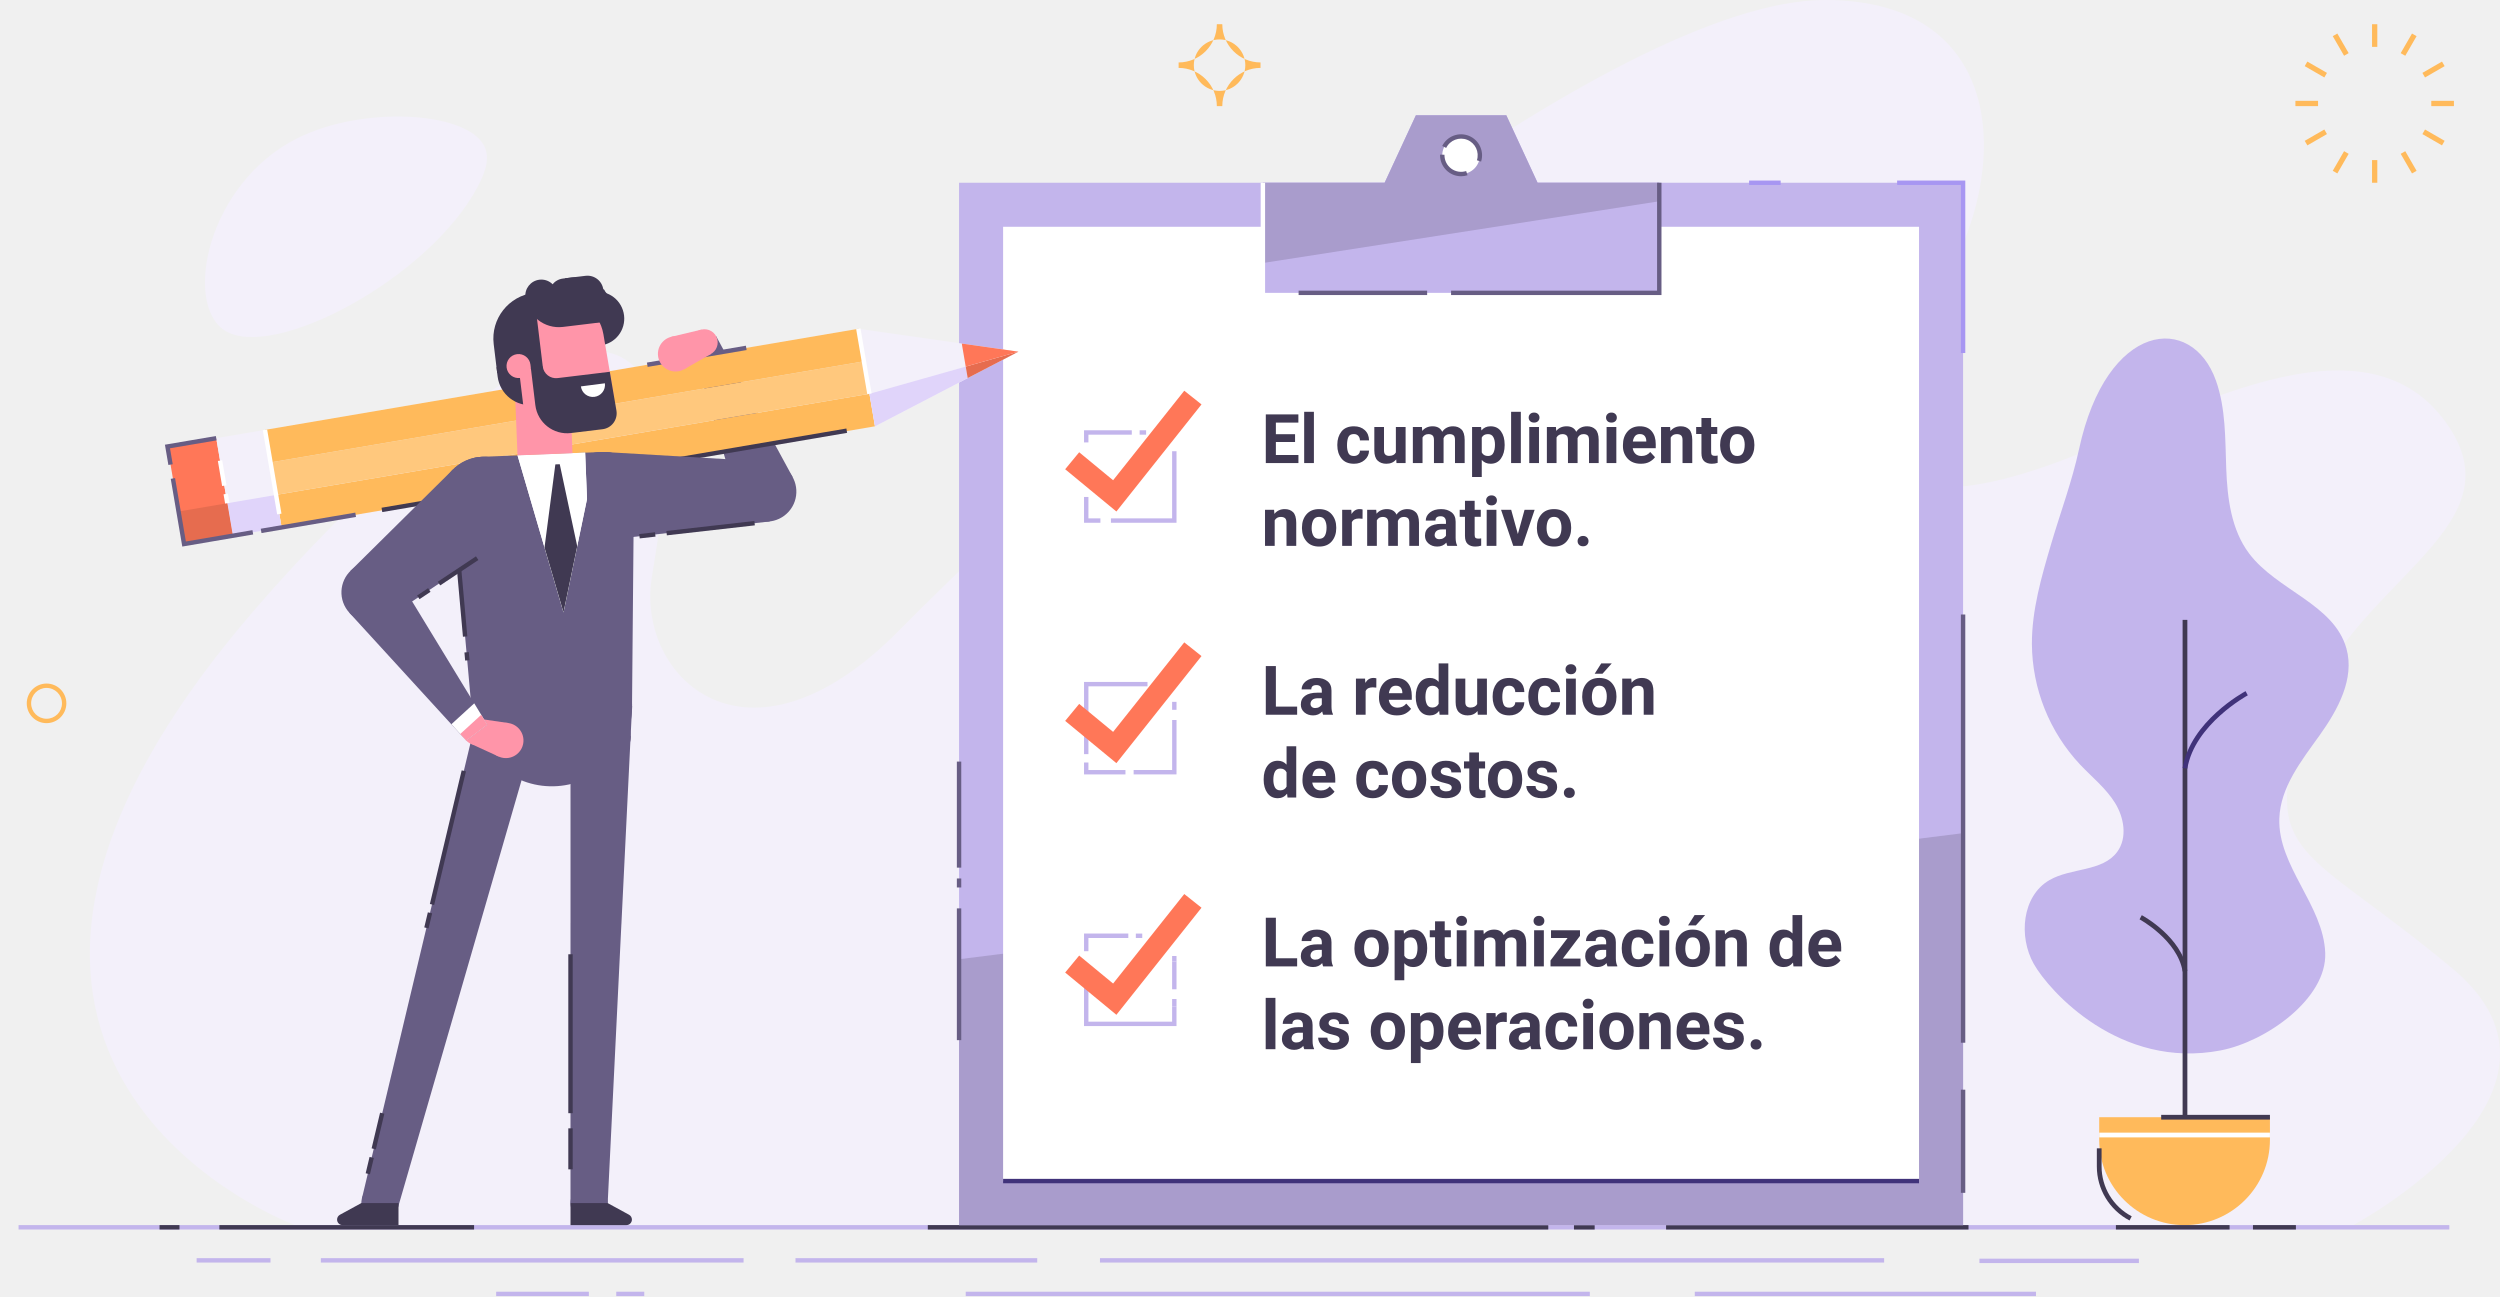
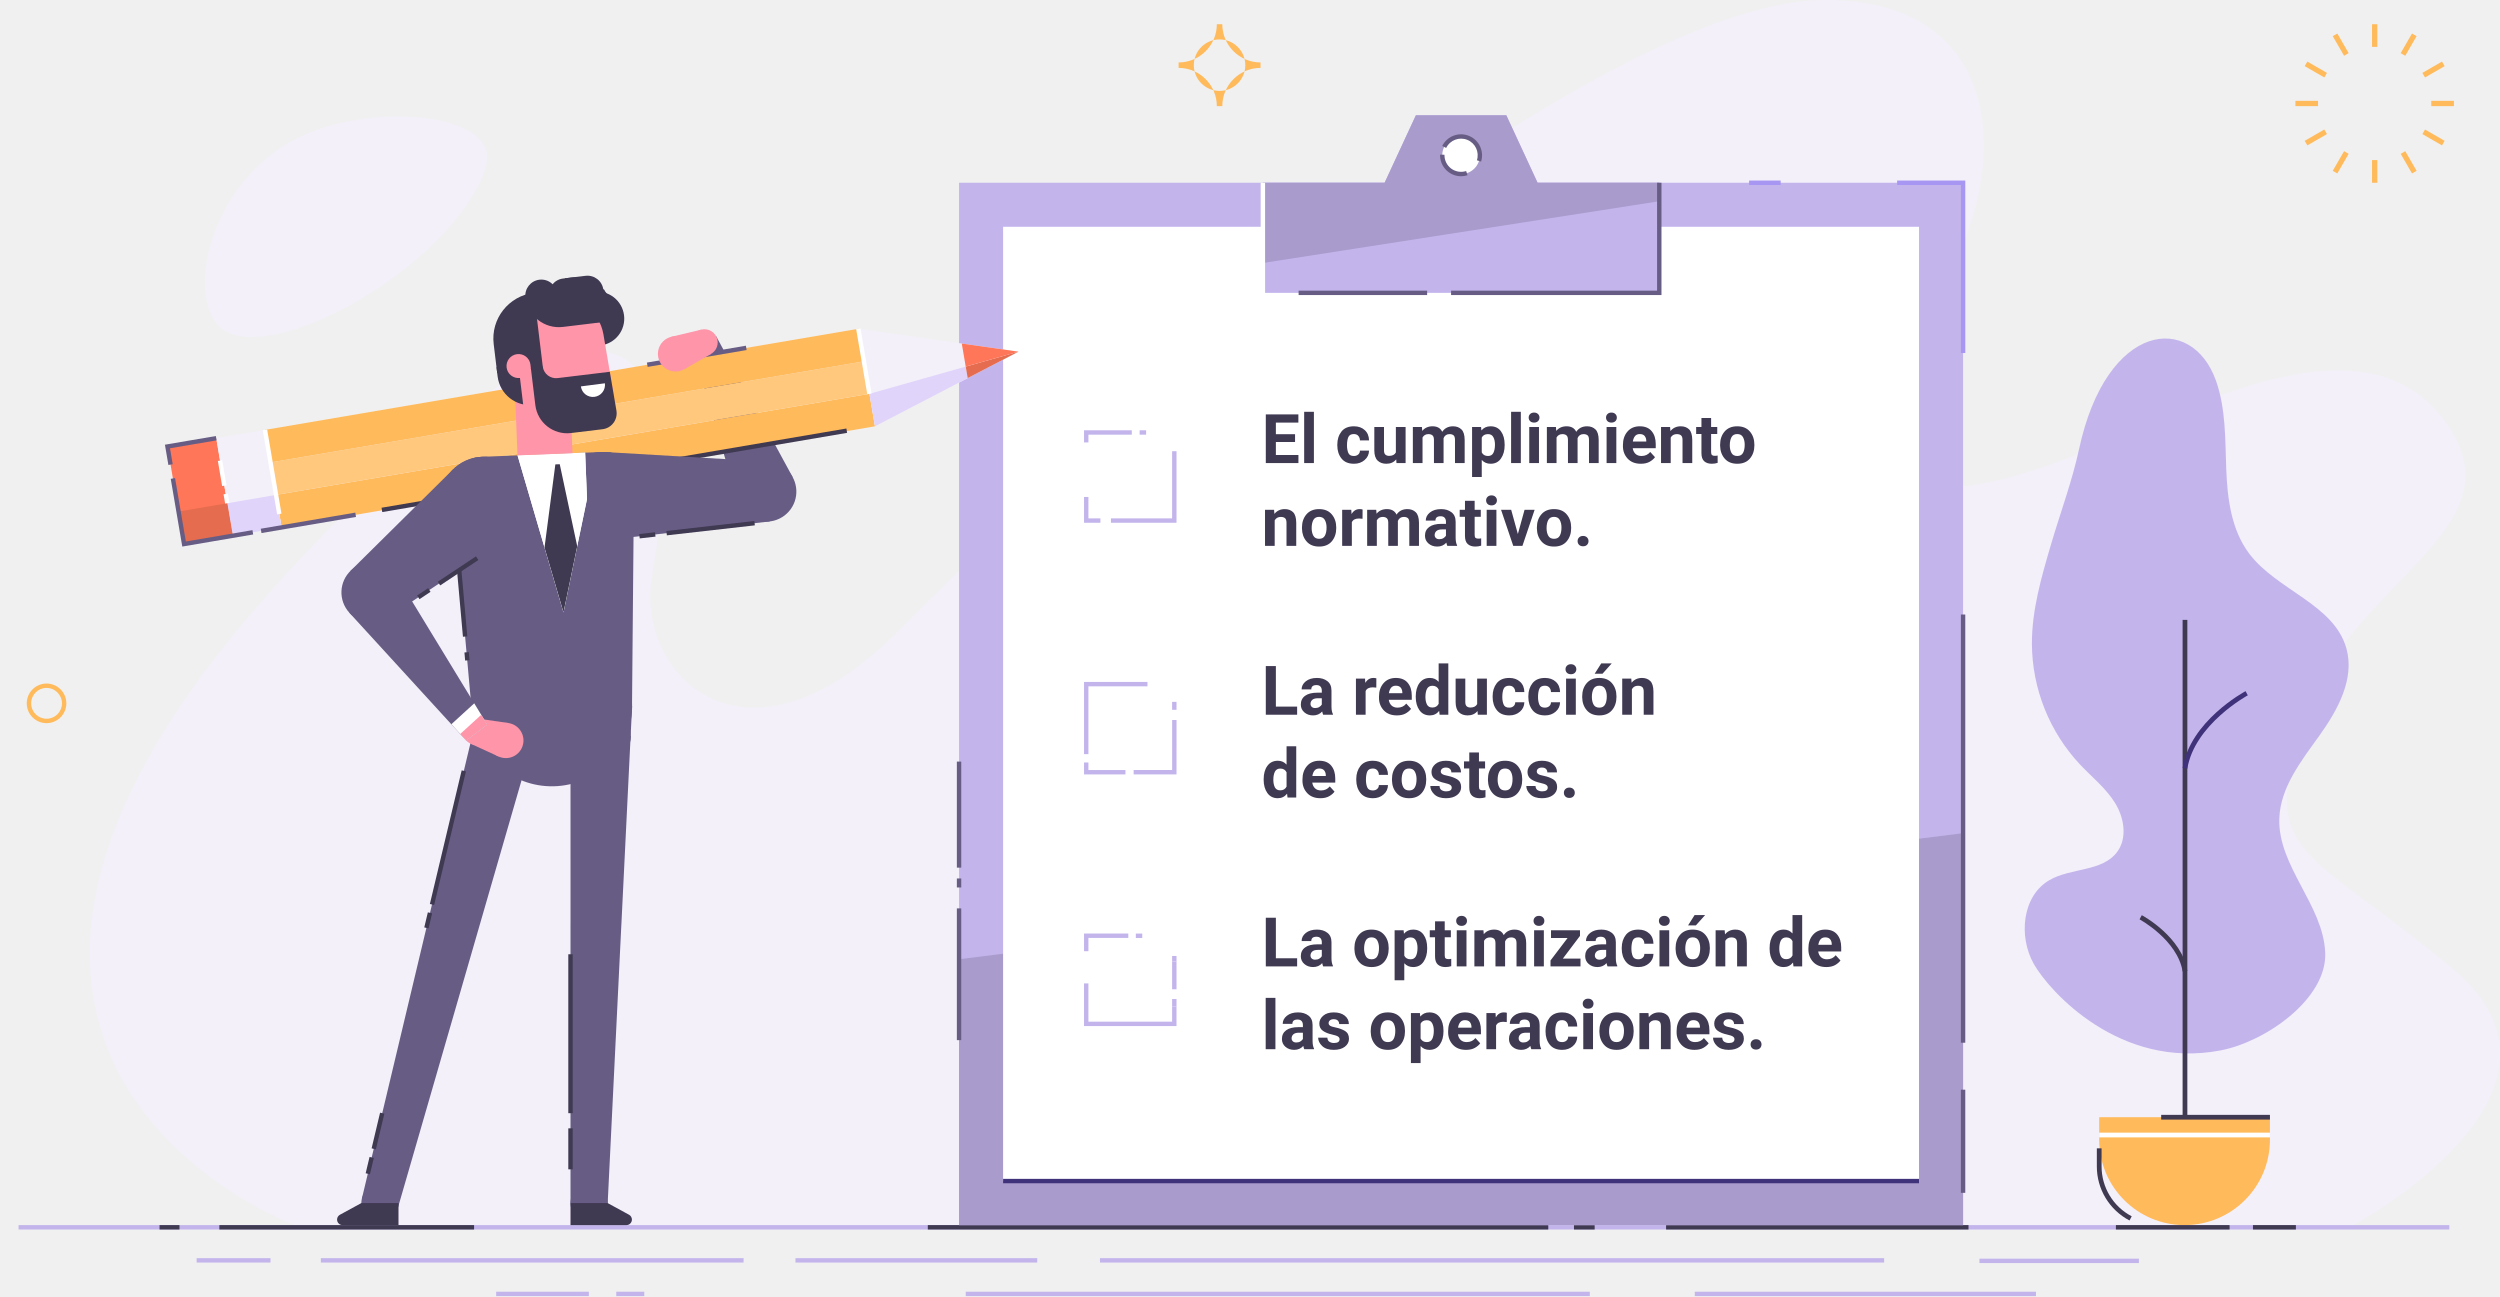
- <svg xmlns="http://www.w3.org/2000/svg" width="694.382" height="360" viewBox="0 0 694.382 360">
+ <svg xmlns="http://www.w3.org/2000/svg" width="694.383" height="360.001" viewBox="0 0 694.383 360.001">
  <g id="t3-i3" transform="translate(-5794.749 -529.345)">
    <rect id="Rectángulo_6989" data-name="Rectángulo 6989" width="694.382" height="360" transform="translate(5794.749 529.345)" fill="none" />
    <g id="Group_90648" data-name="Group 90648" transform="translate(5799.904 529.345)">
      <path id="Path_134638" data-name="Path 134638" d="M6469.58,869.624s68.846-36.806,27.6-71.228-53.583-30.159-41.709-68.525,59.963-52.639,40.842-81.754c-22.952-34.947-75.275-3.066-107.8,9.172-60.464,22.751-60.1-11.259-36.881-43.077s24.888-84.867-28.739-84.867c-58.327,0-186.511,103.505-257.129,175.04C6023.5,747.2,5992.7,717.407,5996.98,689.9c2.721-17.482,8.379-45.739-4.864-58.741C5969.128,608.593,5901.6,679.3,5877.76,709.5c-93.313,118.227,20.115,160.119,20.115,160.119Z" transform="translate(-5821.12 -529.345)" fill="#f3f0fa" />
      <path id="Path_134639" data-name="Path 134639" d="M5975.783,608.773c2.618-4.926,3.458-8.7,1.6-11.815-5.514-9.227-33.619-10.706-51.62-1.728-25.1,12.519-31.74,45.962-20.249,53.387C5918.883,657.257,5962.265,634.206,5975.783,608.773Z" transform="translate(-5848.285 -556.849)" fill="#f3f0fa" />
      <g id="Group_90619" data-name="Group 90619" transform="translate(0 340.277)">
        <g id="Group_90610" data-name="Group 90610" transform="translate(300.361 9.178)">
          <path id="Path_134640" data-name="Path 134640" d="M6359.9,1176.905h0Z" transform="translate(-6359.899 -1176.293)" fill="#c3b5ec" />
          <rect id="Rectangle_31080" data-name="Rectangle 31080" width="217.81" height="1.223" fill="#c3b5ec" />
        </g>
        <g id="Group_90611" data-name="Group 90611" transform="translate(465.576 18.5)">
          <path id="Path_134641" data-name="Path 134641" d="M6665.516,1194.147h0Z" transform="translate(-6665.516 -1193.535)" fill="#c3b5ec" />
          <rect id="Rectangle_31081" data-name="Rectangle 31081" width="94.77" height="1.223" fill="#c3b5ec" />
        </g>
        <g id="Group_90612" data-name="Group 90612" transform="translate(263.081 18.5)">
          <path id="Path_134642" data-name="Path 134642" d="M6290.937,1194.147h0Z" transform="translate(-6290.937 -1193.535)" fill="#c3b5ec" />
          <rect id="Rectangle_31082" data-name="Rectangle 31082" width="173.345" height="1.223" fill="#c3b5ec" />
        </g>
        <g id="Group_90613" data-name="Group 90613" transform="translate(132.653 18.5)">
          <path id="Path_134643" data-name="Path 134643" d="M6049.669,1194.147h0Z" transform="translate(-6049.669 -1193.535)" fill="#c3b5ec" />
          <rect id="Rectangle_31083" data-name="Rectangle 31083" width="25.749" height="1.223" transform="translate(0)" fill="#c3b5ec" />
        </g>
        <g id="Group_90614" data-name="Group 90614" transform="translate(166.013 18.5)">
          <path id="Path_134644" data-name="Path 134644" d="M6111.379,1194.147h0Z" transform="translate(-6111.379 -1193.535)" fill="#c3b5ec" />
          <rect id="Rectangle_31084" data-name="Rectangle 31084" width="7.778" height="1.223" fill="#c3b5ec" />
        </g>
        <g id="Group_90615" data-name="Group 90615" transform="translate(544.642 9.321)">
          <path id="Path_134645" data-name="Path 134645" d="M6811.774,1177.169h0Z" transform="translate(-6811.773 -1176.557)" fill="#c3b5ec" />
          <rect id="Rectangle_31085" data-name="Rectangle 31085" width="44.293" height="1.223" fill="#c3b5ec" />
        </g>
        <g id="Group_90616" data-name="Group 90616" transform="translate(215.796 9.178)">
          <path id="Path_134646" data-name="Path 134646" d="M6203.468,1176.905h0Z" transform="translate(-6203.468 -1176.293)" fill="#c3b5ec" />
          <rect id="Rectangle_31086" data-name="Rectangle 31086" width="67.144" height="1.223" transform="translate(0)" fill="#c3b5ec" />
        </g>
        <g id="Group_90617" data-name="Group 90617" transform="translate(83.964 9.178)">
          <path id="Path_134647" data-name="Path 134647" d="M5959.6,1176.905h0Z" transform="translate(-5959.603 -1176.293)" fill="#c3b5ec" />
          <rect id="Rectangle_31087" data-name="Rectangle 31087" width="117.412" height="1.223" fill="#c3b5ec" />
        </g>
        <g id="Group_90618" data-name="Group 90618" transform="translate(49.458 9.178)">
          <path id="Path_134648" data-name="Path 134648" d="M5895.775,1176.905h0Z" transform="translate(-5895.774 -1176.293)" fill="#c3b5ec" />
          <rect id="Rectangle_31088" data-name="Rectangle 31088" width="20.516" height="1.223" fill="#c3b5ec" />
        </g>
        <rect id="Rectangle_31089" data-name="Rectangle 31089" width="675.156" height="1.223" fill="#c3b5ec" />
      </g>
      <path id="Path_134649" data-name="Path 134649" d="M6850.128,733.979c-1.937,8.974-5.183,17.616-7.774,26.424-2.667,9.066-5.358,18.289-5.326,27.74a49.505,49.505,0,0,0,13.359,33.442c3.307,3.5,7.168,6.563,9.715,10.651s3.486,9.7.641,13.59c-4.1,5.608-12.882,4.392-18.883,7.9-7.557,4.411-8.606,15.652-4.3,23.268s23.925,29.4,51.916,24.007c12.528-2.415,29.509-14.338,29.025-27.087-.5-13.276-13.181-24.029-12.75-37.307.283-8.7,6.131-16.051,11.194-23.13s9.779-15.7,7.448-24.09c-3.431-12.344-19.329-16.157-27.028-26.4-4.957-6.595-6.049-15.27-6.356-23.514s-.1-16.694-2.848-24.473C6881.492,696.129,6857.81,698.379,6850.128,733.979Z" transform="translate(-6277.817 -609.249)" fill="#c3b5ec" />
      <rect id="Rectangle_31090" data-name="Rectangle 31090" width="1.317" height="143.083" transform="translate(601.07 172.17)" fill="#403952" />
      <path id="Path_134650" data-name="Path 134650" d="M6917.471,906l-1.3-.214c2.13-12.944,16.851-20.995,17.477-21.331l.624,1.161C6934.124,885.693,6919.495,893.7,6917.471,906Z" transform="translate(-6315.092 -692.484)" fill="#40327a" />
      <path id="Path_134651" data-name="Path 134651" d="M6906,1015.22c-1.441-8.754-11.868-14.453-11.973-14.51l.624-1.161c.453.243,11.1,6.069,12.649,15.457Z" transform="translate(-6304.917 -745.36)" fill="#403952" />
      <path id="Rectangle_31091" data-name="Rectangle 31091" d="M0,0H47.42a0,0,0,0,1,0,0V6.253a23.71,23.71,0,0,1-23.71,23.71h0A23.71,23.71,0,0,1,0,6.253V0A0,0,0,0,1,0,0Z" transform="translate(577.906 310.314)" fill="#ffba5b" />
      <path id="Path_134652" data-name="Path 134652" d="M6881.167,1139.394a16.925,16.925,0,0,1-9.078-15.019v-5.025h1.317v5.025a15.613,15.613,0,0,0,8.373,13.853Z" transform="translate(-6294.841 -800.397)" fill="#403952" />
      <rect id="Rectangle_31092" data-name="Rectangle 31092" width="47.42" height="1.317" transform="translate(577.906 314.595)" fill="#fff" />
      <rect id="Rectangle_31093" data-name="Rectangle 31093" width="30.207" height="1.317" transform="translate(595.12 309.655)" fill="#403952" />
      <rect id="Rectangle_31094" data-name="Rectangle 31094" width="31.574" height="1.223" transform="translate(582.545 340.277)" fill="#403952" />
      <rect id="Rectangle_31095" data-name="Rectangle 31095" width="70.749" height="1.223" transform="translate(55.774 340.277)" fill="#403952" />
      <rect id="Rectangle_31096" data-name="Rectangle 31096" width="5.746" height="1.223" transform="translate(432.021 340.277)" fill="#403952" />
      <rect id="Rectangle_31097" data-name="Rectangle 31097" width="172.337" height="1.223" transform="translate(252.548 340.277)" fill="#403952" />
      <rect id="Rectangle_31098" data-name="Rectangle 31098" width="84" height="1.223" transform="translate(457.605 340.277)" fill="#403952" />
      <rect id="Rectangle_31099" data-name="Rectangle 31099" width="5.539" height="1.223" transform="translate(39.157 340.277)" fill="#403952" />
      <rect id="Rectangle_31100" data-name="Rectangle 31100" width="11.927" height="1.223" transform="translate(620.611 340.277)" fill="#403952" />
      <path id="Path_134653" data-name="Path 134653" d="M5813.99,891.539a5.5,5.5,0,1,1,5.5-5.5A5.511,5.511,0,0,1,5813.99,891.539Zm0-9.786a4.282,4.282,0,1,0,4.282,4.281A4.287,4.287,0,0,0,5813.99,881.752Z" transform="translate(-5806.215 -690.681)" fill="#ffba5b" />
      <g id="Group_90626" data-name="Group 90626" transform="translate(632.402 6.728)">
        <g id="Group_90620" data-name="Group 90620" transform="translate(21.281)">
          <rect id="Rectangle_31101" data-name="Rectangle 31101" width="1.468" height="6.29" fill="#ffba5b" />
          <rect id="Rectangle_31102" data-name="Rectangle 31102" width="1.468" height="6.29" transform="translate(0 37.74)" fill="#ffba5b" />
        </g>
        <g id="Group_90621" data-name="Group 90621" transform="translate(10.372 2.583)">
          <rect id="Rectangle_31103" data-name="Rectangle 31103" width="1.468" height="6.29" transform="translate(0 0.734) rotate(-30.003)" fill="#ffba5b" />
          <rect id="Rectangle_31104" data-name="Rectangle 31104" width="1.468" height="6.29" transform="matrix(0.866, -0.5, 0.5, 0.866, 18.87, 33.417)" fill="#ffba5b" />
        </g>
        <g id="Group_90622" data-name="Group 90622" transform="translate(2.583 10.372)">
          <rect id="Rectangle_31105" data-name="Rectangle 31105" width="1.468" height="6.29" transform="matrix(0.5, -0.866, 0.866, 0.5, 0, 1.271)" fill="#ffba5b" />
          <rect id="Rectangle_31106" data-name="Rectangle 31106" width="1.468" height="6.29" transform="matrix(0.5, -0.866, 0.866, 0.5, 32.683, 20.141)" fill="#ffba5b" />
        </g>
        <g id="Group_90623" data-name="Group 90623" transform="translate(0 21.281)">
          <rect id="Rectangle_31107" data-name="Rectangle 31107" width="6.29" height="1.468" fill="#ffba5b" />
          <rect id="Rectangle_31108" data-name="Rectangle 31108" width="6.29" height="1.468" transform="translate(37.739)" fill="#ffba5b" />
        </g>
        <g id="Group_90624" data-name="Group 90624" transform="translate(2.582 10.372)">
          <rect id="Rectangle_31109" data-name="Rectangle 31109" width="6.29" height="1.468" transform="translate(0 22.014) rotate(-29.995)" fill="#ffba5b" />
          <rect id="Rectangle_31110" data-name="Rectangle 31110" width="6.29" height="1.468" transform="translate(32.684 3.144) rotate(-29.995)" fill="#ffba5b" />
        </g>
        <g id="Group_90625" data-name="Group 90625" transform="translate(10.372 2.582)">
          <rect id="Rectangle_31111" data-name="Rectangle 31111" width="6.29" height="1.468" transform="translate(0 38.13) rotate(-60.005)" fill="#ffba5b" />
          <rect id="Rectangle_31112" data-name="Rectangle 31112" width="6.29" height="1.468" transform="matrix(0.5, -0.866, 0.866, 0.5, 18.869, 5.448)" fill="#ffba5b" />
        </g>
      </g>
      <path id="Path_134654" data-name="Path 134654" d="M6412.447,564.539h-1.516a10.628,10.628,0,0,0-10.617-10.616v-1.517a10.628,10.628,0,0,0,10.617-10.616h1.516a10.628,10.628,0,0,0,10.616,10.616v1.517A10.628,10.628,0,0,0,6412.447,564.539Zm-7.908-11.374a7.15,7.15,0,1,0,14.3,0,7.15,7.15,0,1,0-14.3,0Z" transform="translate(-6078.105 -535.063)" fill="#ffba5b" />
      <g id="Group_90627" data-name="Group 90627" transform="translate(260.614 32.01)">
        <rect id="Rectangle_31113" data-name="Rectangle 31113" width="278.87" height="289.521" transform="translate(0.612 18.747)" fill="#c3b5ec" />
        <path id="Path_134655" data-name="Path 134655" d="M6566.376,957.41v108.869h-278.87V992.428Z" transform="translate(-6286.894 -758.011)" fill="#a99ccc" />
        <rect id="Rectangle_31114" data-name="Rectangle 31114" width="265.053" height="254.399" transform="translate(267.246 30.98) rotate(90)" fill="#fff" />
        <rect id="Rectangle_31115" data-name="Rectangle 31115" width="254.399" height="1.223" transform="translate(12.847 295.422)" fill="#40327a" />
        <path id="Path_134656" data-name="Path 134656" d="M6443.611,607.305v30.583h110.1V607.305h-33.8l-8.692-18.747h-25.108l-8.691,18.747Z" transform="translate(-6358.61 -588.558)" fill="#c3b5ec" />
        <path id="Path_134657" data-name="Path 134657" d="M6443.611,607.305V629.6l110.1-17.151v-5.144h-33.8l-8.692-18.747h-25.108l-8.691,18.747Z" transform="translate(-6358.61 -588.558)" fill="#a99ccc" />
        <rect id="Rectangle_31116" data-name="Rectangle 31116" width="1.223" height="28.646" transform="translate(278.871 270.656)" fill="#675d84" />
        <rect id="Rectangle_31117" data-name="Rectangle 31117" width="1.223" height="118.938" transform="translate(278.871 138.671)" fill="#675d84" />
        <rect id="Rectangle_31118" data-name="Rectangle 31118" width="1.223" height="36.597" transform="translate(0 220.298)" fill="#675d84" />
        <rect id="Rectangle_31119" data-name="Rectangle 31119" width="1.223" height="2.5" transform="translate(0 211.988)" fill="#675d84" />
        <rect id="Rectangle_31120" data-name="Rectangle 31120" width="1.223" height="29.457" transform="translate(0 179.523)" fill="#675d84" />
        <path id="Path_134658" data-name="Path 134658" d="M6598.74,654.432H6540.3v-1.223h57.217V623.237h1.223Z" transform="translate(-6403.029 -604.49)" fill="#675d84" />
        <rect id="Rectangle_31121" data-name="Rectangle 31121" width="35.697" height="1.223" transform="translate(94.924 48.718)" fill="#675d84" />
        <path id="Path_134659" data-name="Path 134659" d="M6788.408,670.012h-1.224V623.329h-17.708v-1.223h18.932Z" transform="translate(-6508.314 -603.97)" fill="#a796f2" />
        <rect id="Rectangle_31122" data-name="Rectangle 31122" width="8.769" height="1.223" transform="translate(220.049 18.136)" fill="#a796f2" />
        <circle id="Ellipse_4215" data-name="Ellipse 4215" cx="5.224" cy="5.224" r="5.224" transform="translate(133.224 8.284) rotate(-22.5)" fill="#fff" />
        <path id="Path_134660" data-name="Path 134660" d="M6546.554,605.918l-1.166-.369a4.614,4.614,0,0,0-8.538-3.432l-1.1-.541a5.838,5.838,0,0,1,10.8,4.342Z" transform="translate(-6400.94 -593.042)" fill="#675d84" />
        <path id="Path_134661" data-name="Path 134661" d="M6540.481,614.807a5.842,5.842,0,0,1-5.835-5.836V608.8l1.224.029,0,.137a4.617,4.617,0,0,0,6.024,4.393l.375,1.165A5.828,5.828,0,0,1,6540.481,614.807Z" transform="translate(-6400.432 -597.86)" fill="#675d84" />
        <rect id="Rectangle_31123" data-name="Rectangle 31123" width="1.223" height="31.665" transform="translate(84.389 18.747)" fill="#fff" />
      </g>
      <g id="Group_90642" data-name="Group 90642" transform="translate(40.653 75.848)">
        <circle id="Ellipse_4216" data-name="Ellipse 4216" cx="8.343" cy="8.343" r="8.343" transform="matrix(0.667, -0.745, 0.745, 0.667, 155.263, 61.346)" fill="#675d84" />
        <path id="Path_134662" data-name="Path 134662" d="M6178.226,741.24l-21.283-39.191-6.742,2.8,12.7,42.748Z" transform="translate(-6003.854 -684.534)" fill="#675d84" />
        <rect id="Rectangle_31124" data-name="Rectangle 31124" width="167.183" height="9.158" transform="matrix(0.986, -0.168, 0.168, 0.986, 30.867, 61.61)" fill="#ffba5b" />
        <rect id="Rectangle_31125" data-name="Rectangle 31125" width="167.183" height="9.158" transform="matrix(0.986, -0.168, 0.168, 0.986, 29.329, 52.582)" fill="#ffc87d" />
        <rect id="Rectangle_31126" data-name="Rectangle 31126" width="167.183" height="9.158" transform="matrix(0.986, -0.168, 0.168, 0.986, 27.79, 43.553)" fill="#ffba5b" />
        <rect id="Rectangle_31127" data-name="Rectangle 31127" width="13.738" height="27.475" transform="matrix(0.986, -0.168, 0.168, 0.986, 0.705, 48.169)" fill="#ff7758" />
        <rect id="Rectangle_31128" data-name="Rectangle 31128" width="13.738" height="27.475" transform="matrix(0.986, -0.168, 0.168, 0.986, 14.248, 45.861)" fill="#f3f0fa" />
        <path id="Path_134663" data-name="Path 134663" d="M6280.224,704.624l-44.468-6.358,4.615,27.085Z" transform="translate(-6043.159 -682.796)" fill="#f3f0fa" />
        <path id="Path_134664" data-name="Path 134664" d="M6268.744,720.878l-25.757,13.4-1.535-9.028,26.747-7.56Z" transform="translate(-6045.775 -691.717)" fill="#e0d4fa" />
        <path id="Path_134665" data-name="Path 134665" d="M6305.573,710.025l-14.1,7.334-.545-3.193Z" transform="translate(-6068.505 -688.198)" fill="#e66c4f" />
        <path id="Path_134666" data-name="Path 134666" d="M6304.647,708.113,6290,712.253l-1.089-6.392Z" transform="translate(-6067.581 -686.285)" fill="#ff7758" />
        <rect id="Rectangle_31129" data-name="Rectangle 31129" width="13.738" height="9.158" transform="matrix(0.986, -0.168, 0.168, 0.986, 17.325, 63.918)" fill="#e0d4fa" />
        <rect id="Rectangle_31130" data-name="Rectangle 31130" width="13.738" height="9.158" transform="matrix(0.986, -0.168, 0.168, 0.986, 3.783, 66.225)" fill="#e66c4f" />
        <rect id="Rectangle_31131" data-name="Rectangle 31131" width="130.971" height="1.223" transform="translate(60.167 65.178) rotate(-9.673)" fill="#403952" />
        <rect id="Rectangle_31132" data-name="Rectangle 31132" width="26.632" height="1.223" transform="translate(26.616 71.006) rotate(-9.676)" fill="#675d84" />
        <path id="Path_134667" data-name="Path 134667" d="M5885.678,794l-3.206-18.813,1.206-.205,3,17.607,18.49-3.151.205,1.205Z" transform="translate(-5880.858 -718.039)" fill="#675d84" />
        <path id="Path_134668" data-name="Path 134668" d="M5880.446,761.414l-.96-5.634,14.145-2.41.206,1.205-12.939,2.2.754,4.428Z" transform="translate(-5879.486 -708.111)" fill="#675d84" />
        <rect id="Rectangle_31133" data-name="Rectangle 31133" width="1.223" height="23.7" transform="matrix(0.986, -0.168, 0.168, 0.986, 27.187, 43.656)" fill="#fff" />
        <rect id="Rectangle_31134" data-name="Rectangle 31134" width="1.223" height="18.319" transform="translate(191.995 15.573) rotate(-9.676)" fill="#fff" />
        <rect id="Rectangle_31135" data-name="Rectangle 31135" width="1.223" height="2.605" transform="translate(16.284 61.453) rotate(-9.669)" fill="#fff" />
        <rect id="Rectangle_31136" data-name="Rectangle 31136" width="1.223" height="7.065" transform="translate(14.705 52.185) rotate(-9.671)" fill="#fff" />
        <rect id="Rectangle_31137" data-name="Rectangle 31137" width="27.887" height="1.223" transform="translate(133.874 24.857) rotate(-9.673)" fill="#675d84" />
        <path id="Path_134669" data-name="Path 134669" d="M6011.76,903.94l-31.1,130.455,9.981,2.638L6027.9,908.207Z" transform="translate(-5925.967 -777.284)" fill="#675d84" />
        <circle id="Ellipse_4217" data-name="Ellipse 4217" cx="5.162" cy="5.162" r="5.162" transform="translate(52.417 258.313) rotate(-45)" fill="#675d84" />
        <path id="Path_134670" data-name="Path 134670" d="M5969.48,1153.6H5985v-6.117h-10.331l-5.929,3.234a1.534,1.534,0,0,0-.8,1.348h0A1.535,1.535,0,0,0,5969.48,1153.6Z" transform="translate(-5920.125 -889.168)" fill="#403952" />
        <circle id="Ellipse_4218" data-name="Ellipse 4218" cx="12.233" cy="12.233" r="12.233" transform="translate(109.032 73.716) rotate(-87.973)" fill="#675d84" />
        <path id="Path_134671" data-name="Path 134671" d="M5982.856,833.74a8.343,8.343,0,1,1,2.785-11.466A8.344,8.344,0,0,1,5982.856,833.74Z" transform="translate(-5921.147 -737.927)" fill="#675d84" />
        <path id="Path_134672" data-name="Path 134672" d="M6018.624,789.456l-33.391,22.2-10.5-12.873,28.5-28.2Z" transform="translate(-5923.245 -716.018)" fill="#675d84" />
        <circle id="Ellipse_4219" data-name="Ellipse 4219" cx="12.233" cy="12.233" r="12.233" transform="translate(71.31 63.628) rotate(-46.25)" fill="#675d84" />
        <circle id="Ellipse_4220" data-name="Ellipse 4220" cx="12.233" cy="12.233" r="12.233" transform="matrix(0.678, -0.735, 0.735, 0.678, 71.32, 63.944)" fill="#675d84" />
        <circle id="Ellipse_4221" data-name="Ellipse 4221" cx="12.233" cy="12.233" r="12.233" transform="translate(104.39 61.923) rotate(-45)" fill="#675d84" />
        <circle id="Ellipse_4222" data-name="Ellipse 4222" cx="8.349" cy="8.349" r="8.349" transform="translate(85.565 120.25)" fill="#675d84" />
        <circle id="Ellipse_4223" data-name="Ellipse 4223" cx="8.349" cy="8.349" r="8.349" transform="translate(112.653 120.25)" fill="#675d84" />
        <path id="Path_134673" data-name="Path 134673" d="M6077.52,770.2l-.545,61.031-44.566,1.788-5.432-60.791a8.563,8.563,0,0,1,8.186-9.318l33.45-1.342A8.564,8.564,0,0,1,6077.52,770.2Z" transform="translate(-5947.229 -711.873)" fill="#675d84" />
        <path id="Path_134674" data-name="Path 134674" d="M6081.623,892.09l-.41,8.349-.02.41a8.349,8.349,0,0,1-8.338,7.94H6045.79a8.35,8.35,0,0,1-8.339-7.94l-.02-.409-.41-8.349Z" transform="translate(-5951.858 -771.84)" fill="#675d84" />
        <circle id="Ellipse_4224" data-name="Ellipse 4224" cx="5.162" cy="5.162" r="5.162" transform="translate(110.515 258.313) rotate(-45)" fill="#675d84" />
        <path id="Path_134675" data-name="Path 134675" d="M6060.648,762.672l12.768,43.605,6.535-31.488-.516-12.871Z" transform="translate(-5962.713 -712.038)" fill="#fff" />
        <path id="Path_134676" data-name="Path 134676" d="M6079.435,761.919l.517,12.871-2.725,13.117-3.812,18.37-5.27-18.006-7.5-25.6Z" transform="translate(-5962.712 -712.038)" fill="#fff" />
        <path id="Path_134677" data-name="Path 134677" d="M6102.028,959.366l2.544-51.832h-16.7l.006,51.832h-.007v77.882H6098.2l3.785-77.1a7.164,7.164,0,0,0,.046-.784Z" transform="translate(-5975.22 -778.935)" fill="#675d84" />
        <circle id="Ellipse_4225" data-name="Ellipse 4225" cx="22.301" cy="22.301" r="22.301" transform="translate(76.164 116.377) rotate(-37.946)" fill="#675d84" />
        <path id="Path_134678" data-name="Path 134678" d="M6083.6,790.634,6079.787,809,6074.517,791l3.009-23.095,1.222-.049Z" transform="translate(-5969.084 -714.766)" fill="#403952" />
        <path id="Path_134679" data-name="Path 134679" d="M6103.4,1153.6h-15.524v-6.117H6098.2l5.929,3.234a1.535,1.535,0,0,1,.8,1.348h0A1.535,1.535,0,0,1,6103.4,1153.6Z" transform="translate(-5975.22 -889.168)" fill="#403952" />
        <rect id="Rectangle_31138" data-name="Rectangle 31138" width="15.291" height="16.57" transform="matrix(0.999, -0.04, 0.04, 0.999, 97.271, 34.077)" fill="#ff95a9" />
        <path id="Path_134680" data-name="Path 134680" d="M6099.857,694.127l-2.208.268-1.8-14.9,2.208-.267a7.5,7.5,0,0,1,8.352,6.549h0A7.5,7.5,0,0,1,6099.857,694.127Z" transform="translate(-5978.883 -674.024)" fill="#403952" />
        <path id="Rectangle_31139" data-name="Rectangle 31139" d="M0,0H11.118a0,0,0,0,1,0,0V11.648a0,0,0,0,1,0,0H9.089A9.089,9.089,0,0,1,0,2.56V0A0,0,0,0,1,0,0Z" transform="translate(92.094 26.148) rotate(-6.901)" fill="#403952" />
        <path id="Rectangle_31140" data-name="Rectangle 31140" d="M0,0H1.924A10.143,10.143,0,0,1,12.068,10.143v0A9.171,9.171,0,0,1,2.9,19.314H0a0,0,0,0,1,0,0V0A0,0,0,0,1,0,0Z" transform="matrix(0.993, -0.12, 0.12, 0.993, 111.123, 1.45)" fill="#403952" />
        <path id="Path_134681" data-name="Path 134681" d="M6082.165,715.65l-19.594,2.372-2.671-22.064a12.241,12.241,0,0,1,10.681-13.623h0a12.241,12.241,0,0,1,13.538,10.1l2.858,16.768A5.559,5.559,0,0,1,6082.165,715.65Z" transform="translate(-5962.328 -675.435)" fill="#ff95a9" />
        <path id="Path_134682" data-name="Path 134682" d="M6106.552,711.505l-1.776-10.424Z" transform="translate(-5982.985 -684.089)" fill="none" />
        <path id="Rectangle_31141" data-name="Rectangle 31141" d="M12.784,0h0a0,0,0,0,1,0,0V20.927a0,0,0,0,1,0,0H0a0,0,0,0,1,0,0V12.784A12.784,12.784,0,0,1,12.784,0Z" transform="translate(89.78 7.028) rotate(-6.9)" fill="#403952" />
        <path id="Path_134683" data-name="Path 134683" d="M6058.728,717.9l3.311-.4-.4-3.312a3.335,3.335,0,0,0-3.712-2.91h0a3.334,3.334,0,0,0-2.91,3.712h0A3.335,3.335,0,0,0,6058.728,717.9Z" transform="translate(-5960.114 -688.763)" fill="#ff95a9" />
        <path id="Path_134684" data-name="Path 134684" d="M6087.671,684.625l-12.571,1.521a9.37,9.37,0,0,1-10.417-8.167,4.447,4.447,0,1,1,8.83-1.069.466.466,0,0,0,.518.406L6086.6,675.8Z" transform="translate(-5964.552 -671.188)" fill="#403952" />
        <path id="Path_134685" data-name="Path 134685" d="M6088.019,679.858l-6.254.757a4.447,4.447,0,1,1-1.068-8.83l6.254-.757a4.447,4.447,0,1,1,1.069,8.83Z" transform="translate(-5970.125 -670.268)" fill="#403952" />
        <path id="Path_134686" data-name="Path 134686" d="M6091.265,729.889a4.454,4.454,0,0,1-3.854,5.168l-8.774,1.062a8.893,8.893,0,0,1-9.9-7.76l-1.251-10.335,3.309-.4h0a3.707,3.707,0,0,0,4.125,3.234l14.5-1.755Z" transform="translate(-5965.855 -691.689)" fill="#403952" />
        <path id="Path_134687" data-name="Path 134687" d="M6099.878,726.28a3.364,3.364,0,1,1-6.673.861Z" transform="translate(-5977.67 -695.666)" fill="#fff" />
        <g id="Group_90628" data-name="Group 90628" transform="translate(82.737 123.701)">
          <path id="Path_134688" data-name="Path 134688" d="M6055.337,906.352a4.893,4.893,0,1,0-5.552,4.131A4.894,4.894,0,0,0,6055.337,906.352Z" transform="translate(-6038.537 -899.519)" fill="#ff95a9" />
          <path id="Path_134689" data-name="Path 134689" d="M6039.834,902.678a3.67,3.67,0,1,1-3.1-4.164A3.67,3.67,0,0,1,6039.834,902.678Z" transform="translate(-6032.533 -898.474)" fill="#ff95a9" />
          <path id="Path_134690" data-name="Path 134690" d="M6044.27,909.079l-7.779-3.565,2.064-6.968,8.466,1.242Z" transform="translate(-6034.351 -898.508)" fill="#ff95a9" />
        </g>
        <g id="Group_90629" data-name="Group 90629" transform="translate(51.21 84.346)">
          <path id="Path_134691" data-name="Path 134691" d="M6006.7,871.177l5.841-4.39-25.047-41.115-13.279,9.981,28.338,30.987,2.473,2.706Z" transform="translate(-5974.214 -825.673)" fill="#675d84" />
          <path id="Path_134692" data-name="Path 134692" d="M6030.782,901.057l5.841-4.39L6033,890.713l-6.36,5.808,2.472,2.706Z" transform="translate(-5998.297 -855.553)" fill="#fff" />
          <path id="Path_134693" data-name="Path 134693" d="M6032.89,903.766l5.842-4.39-1.687-2.768-5.83,5.327Z" transform="translate(-6000.401 -858.261)" fill="#ff95a9" />
        </g>
        <path id="Path_134694" data-name="Path 134694" d="M6105.935,761.607l45.115,2.654.443,16.624-44.892,5.088Z" transform="translate(-5983.518 -711.895)" fill="#675d84" />
        <path id="Path_134695" data-name="Path 134695" d="M6150.017,703.024a3.67,3.67,0,1,0,2.718-4.421A3.67,3.67,0,0,0,6150.017,703.024Z" transform="translate(-6003.723 -682.904)" fill="#ff95a9" />
        <path id="Path_134696" data-name="Path 134696" d="M6132.916,708.141a4.893,4.893,0,1,1,5.9,3.625A4.893,4.893,0,0,1,6132.916,708.141Z" transform="translate(-5995.851 -684.563)" fill="#ff95a9" />
        <path id="Path_134697" data-name="Path 134697" d="M6143.3,709.685l7.433-4.237-2.67-6.758-8.324,1.985Z" transform="translate(-5999.046 -682.99)" fill="#ff95a9" />
        <g id="Group_90630" data-name="Group 90630" transform="translate(112.041 237.55)">
          <path id="Path_134698" data-name="Path 134698" d="M6087.873,1109.074v0Z" transform="translate(-6087.261 -1109.074)" fill="#fff" />
          <rect id="Rectangle_31142" data-name="Rectangle 31142" width="1.223" height="11.39" transform="translate(0 0)" fill="#403952" />
        </g>
        <g id="Group_90631" data-name="Group 90631" transform="translate(112.041 189.202)">
          <path id="Path_134699" data-name="Path 134699" d="M6087.873,1019.639v0Z" transform="translate(-6087.261 -1019.639)" fill="#fff" />
          <rect id="Rectangle_31143" data-name="Rectangle 31143" width="1.223" height="44.142" fill="#403952" />
        </g>
        <g id="Group_90632" data-name="Group 90632" transform="translate(73.589 138.116)">
          <path id="Path_134700" data-name="Path 134700" d="M6025.549,925.4l-8.85,37.127Z" transform="translate(-6016.111 -925.261)" fill="#fff" />
          <rect id="Rectangle_31144" data-name="Rectangle 31144" width="38.167" height="1.223" transform="translate(0 37.13) rotate(-76.615)" fill="#403952" />
        </g>
        <g id="Group_90633" data-name="Group 90633" transform="translate(72.034 177.553)">
          <path id="Path_134701" data-name="Path 134701" d="M6014.833,998.352l-1,4.19Z" transform="translate(-6013.24 -998.21)" fill="#fff" />
          <rect id="Rectangle_31145" data-name="Rectangle 31145" width="4.306" height="1.223" transform="translate(0 4.189) rotate(-76.615)" fill="#403952" />
        </g>
        <g id="Group_90634" data-name="Group 90634" transform="translate(55.756 245.488)">
          <path id="Path_134702" data-name="Path 134702" d="M5984.806,1124.018l-1.083,4.543Z" transform="translate(-5983.129 -1123.876)" fill="#fff" />
          <rect id="Rectangle_31146" data-name="Rectangle 31146" width="4.67" height="1.223" transform="translate(0 4.543) rotate(-76.615)" fill="#403952" />
        </g>
        <g id="Group_90635" data-name="Group 90635" transform="translate(57.406 233.202)">
          <path id="Path_134703" data-name="Path 134703" d="M5989.136,1101.294l-2.362,9.909Z" transform="translate(-5986.181 -1101.151)" fill="#fff" />
          <rect id="Rectangle_31147" data-name="Rectangle 31147" width="10.187" height="1.223" transform="matrix(0.231, -0.973, 0.973, 0.231, 0, 9.91)" fill="#403952" />
        </g>
        <g id="Group_90636" data-name="Group 90636" transform="translate(75.784 78.681)">
          <path id="Path_134704" data-name="Path 134704" d="M6020.3,823.185l10.6-7.049Z" transform="translate(-6019.96 -815.627)" fill="#fff" />
          <rect id="Rectangle_31148" data-name="Rectangle 31148" width="12.733" height="1.224" transform="matrix(0.833, -0.554, 0.554, 0.833, 0, 7.048)" fill="#403952" />
        </g>
        <g id="Group_90637" data-name="Group 90637" transform="translate(70.034 87.516)">
          <path id="Path_134705" data-name="Path 134705" d="M6009.663,834.516l3.063-2.036Z" transform="translate(-6009.324 -831.971)" fill="#fff" />
          <rect id="Rectangle_31149" data-name="Rectangle 31149" width="3.678" height="1.224" transform="matrix(0.833, -0.554, 0.554, 0.833, 0, 2.036)" fill="#403952" />
        </g>
        <g id="Group_90638" data-name="Group 90638" transform="translate(139.276 68.855)">
          <path id="Path_134706" data-name="Path 134706" d="M6137.247,800.917l24.438-2.769Z" transform="translate(-6137.179 -797.538)" fill="#fff" />
          <rect id="Rectangle_31150" data-name="Rectangle 31150" width="24.593" height="1.223" transform="translate(0 2.775) rotate(-6.479)" fill="#403952" />
        </g>
        <g id="Group_90639" data-name="Group 90639" transform="translate(131.737 71.985)">
          <path id="Path_134707" data-name="Path 134707" d="M6123.3,804.429l4.388-.5Z" transform="translate(-6123.233 -803.324)" fill="#fff" />
          <rect id="Rectangle_31151" data-name="Rectangle 31151" width="4.415" height="1.223" transform="translate(0 0.498) rotate(-6.48)" fill="#403952" />
        </g>
        <g id="Group_90640" data-name="Group 90640" transform="translate(81.114 82.312)">
          <path id="Path_134708" data-name="Path 134708" d="M6030.66,822.013l1.661,18.587Z" transform="translate(-6030.051 -821.958)" fill="#fff" />
          <rect id="Rectangle_31152" data-name="Rectangle 31152" width="1.223" height="18.661" transform="translate(0 0.109) rotate(-5.106)" fill="#403952" />
        </g>
        <g id="Group_90641" data-name="Group 90641" transform="translate(83.188 105.269)">
          <path id="Path_134709" data-name="Path 134709" d="M6034.5,864.479l.2,2.247Z" transform="translate(-6033.886 -864.424)" fill="#fff" />
          <rect id="Rectangle_31153" data-name="Rectangle 31153" width="1.223" height="2.256" transform="translate(0 0.109) rotate(-5.111)" fill="#403952" />
        </g>
      </g>
      <g id="Group_90647" data-name="Group 90647" transform="translate(290.697 108.523)">
        <g id="Group_90644" data-name="Group 90644" transform="translate(5.24 10.988)">
          <path id="Path_134710" data-name="Path 134710" d="M6356.264,791.847h-4.55v-7.168h1.224v5.945h3.326Z" transform="translate(-6351.714 -766.157)" fill="#c3b5ec" />
          <path id="Path_134711" data-name="Path 134711" d="M6383.754,781.051h-18.216v-1.223h16.993V761.179h1.223Z" transform="translate(-6358.065 -755.361)" fill="#c3b5ec" />
          <g id="Group_90643" data-name="Group 90643" transform="translate(15.446)">
            <path id="Path_134712" data-name="Path 134712" d="M6380.286,751.549h0Z" transform="translate(-6380.286 -750.937)" fill="#c3b5ec" />
            <rect id="Rectangle_31154" data-name="Rectangle 31154" width="1.796" height="1.223" transform="translate(0)" fill="#c3b5ec" />
          </g>
          <path id="Path_134713" data-name="Path 134713" d="M6352.938,753.791h-1.224v-3.373h13.267v1.223h-12.043Z" transform="translate(-6351.714 -750.418)" fill="#c3b5ec" />
        </g>
-         <path id="Path_134714" data-name="Path 134714" d="M6356.25,763.642l-14.228-11.74,3.894-4.718,9.422,7.775,19.763-24.866,4.788,3.806Z" transform="translate(-6342.021 -730.092)" fill="#ff7758" />
        <g id="Group_90645" data-name="Group 90645" transform="translate(5.24 80.884)">
          <path id="Path_134715" data-name="Path 134715" d="M6363.222,924.42h-11.508v-3.312h1.224V923.2h10.284Z" transform="translate(-6351.714 -898.73)" fill="#c3b5ec" />
          <path id="Path_134716" data-name="Path 134716" d="M6389.11,914.393H6377.2V913.17h10.691V899.283h1.224Z" transform="translate(-6363.42 -888.704)" fill="#c3b5ec" />
          <rect id="Rectangle_31155" data-name="Rectangle 31155" width="1.223" height="2.214" transform="translate(24.466 5.533)" fill="#c3b5ec" />
          <path id="Path_134717" data-name="Path 134717" d="M6352.938,899.77h-1.224V879.713h17.625v1.223h-16.4Z" transform="translate(-6351.714 -879.713)" fill="#c3b5ec" />
        </g>
-         <path id="Path_134718" data-name="Path 134718" d="M6356.25,892.937l-14.228-11.74,3.894-4.718,9.422,7.775,19.763-24.866,4.788,3.806Z" transform="translate(-6342.021 -789.492)" fill="#ff7758" />
        <g id="Group_90646" data-name="Group 90646" transform="translate(5.24 150.781)">
          <path id="Path_134719" data-name="Path 134719" d="M6377.4,1046.461h-25.689v-11.848h1.224v10.625h23.243v-4.254h1.223Z" transform="translate(-6351.714 -1020.772)" fill="#c3b5ec" />
          <rect id="Rectangle_31156" data-name="Rectangle 31156" width="1.223" height="2.036" transform="translate(24.466 18.176)" fill="#c3b5ec" />
          <rect id="Rectangle_31157" data-name="Rectangle 31157" width="1.223" height="7.719" transform="translate(24.466 7.752)" fill="#c3b5ec" />
          <rect id="Rectangle_31158" data-name="Rectangle 31158" width="1.223" height="1.527" transform="translate(24.466 6.225)" fill="#c3b5ec" />
          <rect id="Rectangle_31159" data-name="Rectangle 31159" width="1.784" height="1.223" transform="translate(14.388)" fill="#c3b5ec" />
          <path id="Path_134720" data-name="Path 134720" d="M6352.938,1013.905h-1.224v-4.9h12.3v1.223h-11.075Z" transform="translate(-6351.714 -1009.009)" fill="#c3b5ec" />
        </g>
-         <path id="Path_134721" data-name="Path 134721" d="M6356.25,1022.234l-14.228-11.74,3.894-4.718,9.422,7.775,19.763-24.866,4.788,3.806Z" transform="translate(-6342.021 -848.891)" fill="#ff7758" />
        <text id="El_cumplimiento_normativo." data-name="El cumplimiento normativo." transform="translate(54.526 20.1)" fill="#403952" font-size="19" font-family="Roboto-Bold, Roboto" font-weight="700">
          <tspan x="0" y="0">El cumplimiento</tspan>
          <tspan x="0" y="23">normativo.</tspan>
        </text>
        <text id="La_optimización_de_las_operaciones." data-name="La optimización de las operaciones." transform="translate(54.526 159.892)" fill="#403952" font-size="19" font-family="Roboto-Bold, Roboto" font-weight="700">
          <tspan x="0" y="0">La optimización de</tspan>
          <tspan x="0" y="23">las operaciones.</tspan>
        </text>
        <text id="La_reducción_de_costos." data-name="La reducción de costos." transform="translate(54.526 89.996)" fill="#403952" font-size="19" font-family="Roboto-Bold, Roboto" font-weight="700">
          <tspan x="0" y="0">La reducción</tspan>
          <tspan x="0" y="23">de costos.</tspan>
        </text>
      </g>
    </g>
  </g>
</svg>
